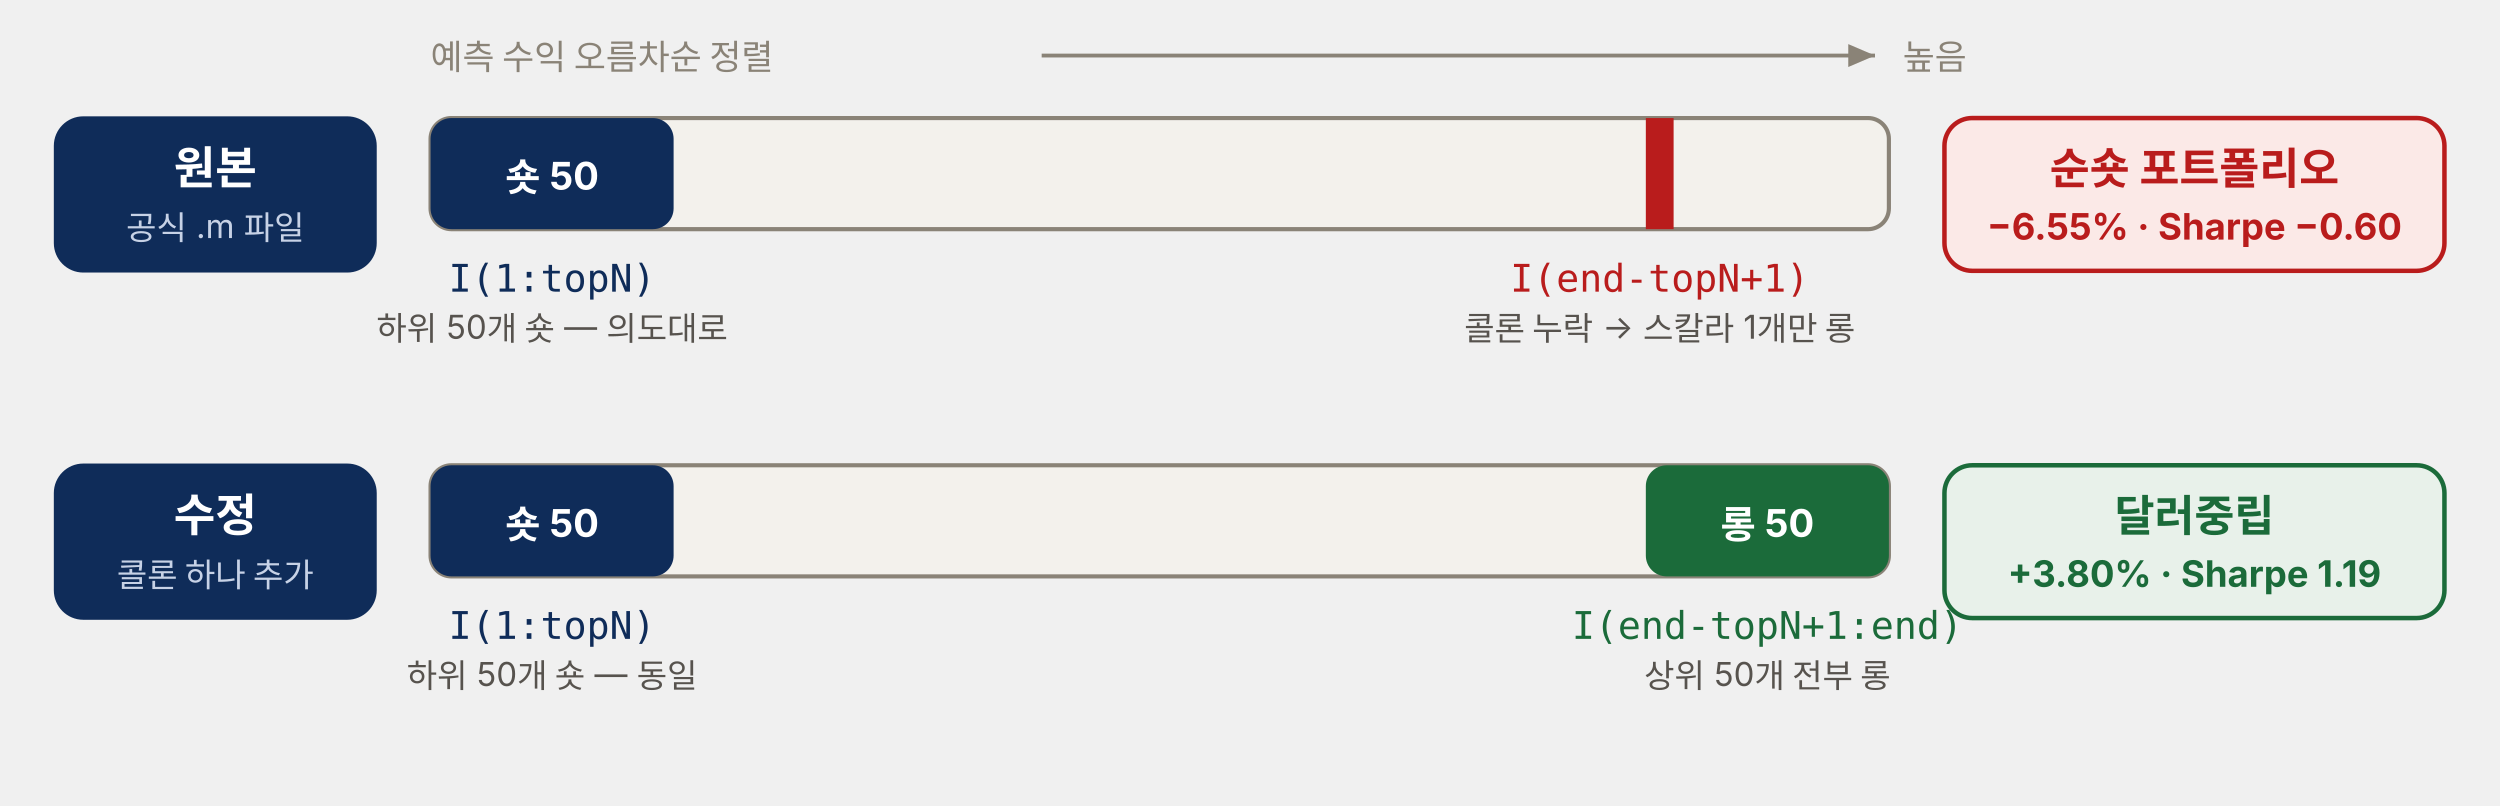
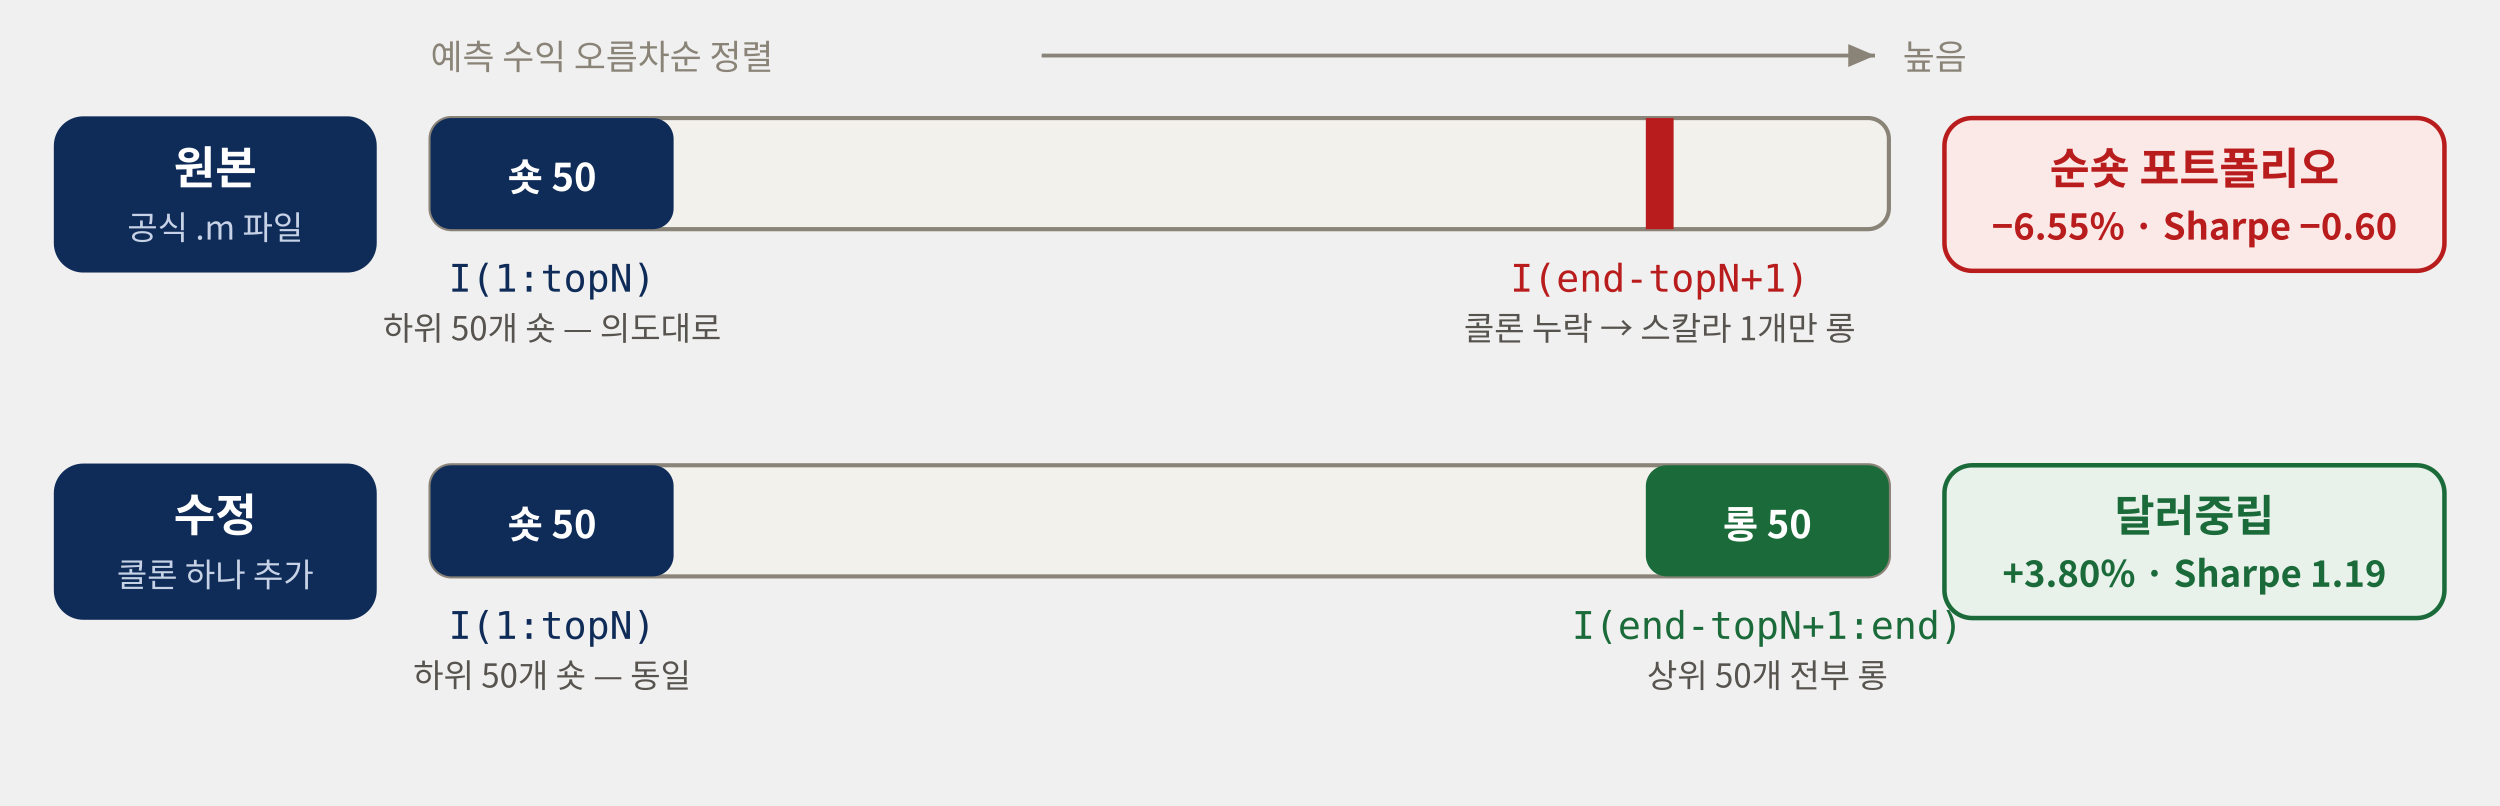
- <svg xmlns="http://www.w3.org/2000/svg" viewBox="0 0 720 232" font-family="Inter,Noto Sans KR,-apple-system,BlinkMacSystemFont,sans-serif" role="img">
+ <svg xmlns="http://www.w3.org/2000/svg" viewBox="0 0 720 232" font-family="Noto Sans CJK KR,Apple SD Gothic Neo,Malgun Gothic,Noto Sans KR,NanumGothic,Inter,system-ui,sans-serif" role="img">
  <defs>
    <marker id="ahs" markerWidth="9" markerHeight="9" refX="7" refY="3" orient="auto">
      <path d="M0,0 L7,3 L0,6 Z" fill="#8A8377" />
    </marker>
    <style>
      .strip{fill:#F3F1EC;stroke:#8A8377;stroke-width:1.2}
      .short{fill:#0F2C59}
      .long{fill:#1B6B3A}
      .bug{fill:#B91C1C}
      .tag{fill:#0F2C59;stroke:#0F2C59}
      .warnbox{fill:#FBE9E7;stroke:#B91C1C;stroke-width:1.3}
      .goodbox{fill:#E8F1EA;stroke:#1B6B3A;stroke-width:1.3}
      .tagt{fill:#fff;font-size:13px;font-weight:700;text-anchor:middle}
      .tags{fill:#C7D2E6;font-size:9.5px;text-anchor:middle}
      .chip{fill:#fff;font-size:11px;font-weight:700;text-anchor:middle}
      .code{font-family:ui-monospace,SFMono-Regular,Menlo,monospace;font-size:11px;text-anchor:middle}
      .cnavy{fill:#0F2C59}.cgreen{fill:#1B6B3A}.cred{fill:#B91C1C}
      .s{fill:#57534E;font-size:9.5px;text-anchor:middle}
      .axis{fill:#8A8377;font-size:10px}
      .rt{font-size:12.5px;font-weight:700;text-anchor:middle}
      .rs{font-size:10.5px;font-weight:700;text-anchor:middle}
    </style>
  </defs>
  <text class="axis" x="124" y="20">예측 수익 오름차순 정렬</text>
  <path d="M300,16 H540" stroke="#8A8377" stroke-width="1.1" fill="none" marker-end="url(#ahs)" />
  <text class="axis" x="548" y="20">높음</text>
  <rect class="tag" x="16" y="34" width="92" height="44" rx="8" />
  <text class="tagt" x="62" y="53">원본</text>
  <text class="tags" x="62" y="69">공식 .m 파일</text>
  <rect class="strip" x="124" y="34" width="420" height="32" rx="6" />
  <rect class="short" x="124" y="34" width="70" height="32" rx="6" />
  <text class="chip" x="159" y="55">숏 50</text>
  <rect class="bug" x="474" y="34" width="8" height="32" />
  <text class="code cnavy" x="159" y="84">I(1:topN)</text>
  <text class="s" x="159" y="98">하위 50개 숏 — 의도대로</text>
  <text class="code cred" x="478" y="84">I(end-topN+1)</text>
  <text class="s" x="478" y="98">콜론 누락 → 스칼라 1개만 롱</text>
  <rect class="warnbox" x="560" y="34" width="144" height="44" rx="8" />
  <text class="rt" x="632" y="53" fill="#B91C1C">순숏 포트폴리오</text>
  <text class="rs" x="632" y="69" fill="#B91C1C">−6.55% · Sharpe −0.60</text>
  <rect class="tag" x="16" y="134" width="92" height="44" rx="8" />
  <text class="tagt" x="62" y="153">수정</text>
  <text class="tags" x="62" y="169">콜론 하나 추가</text>
  <rect class="strip" x="124" y="134" width="420" height="32" rx="6" />
  <rect class="short" x="124" y="134" width="70" height="32" rx="6" />
  <text class="chip" x="159" y="155">숏 50</text>
  <rect class="long" x="474" y="134" width="70" height="32" rx="6" />
  <text class="chip" x="509" y="155">롱 50</text>
  <text class="code cnavy" x="159" y="184">I(1:topN)</text>
  <text class="s" x="159" y="198">하위 50개 숏 — 동일</text>
  <text class="code cgreen" x="509" y="184">I(end-topN+1:end)</text>
  <text class="s" x="509" y="198">상위 50개 전부 롱</text>
  <rect class="goodbox" x="560" y="134" width="144" height="44" rx="8" />
  <text class="rt" x="632" y="153" fill="#1B6B3A">달러중립</text>
  <text class="rs" x="632" y="169" fill="#1B6B3A">+3.80% · Sharpe 1.19</text>
</svg>
